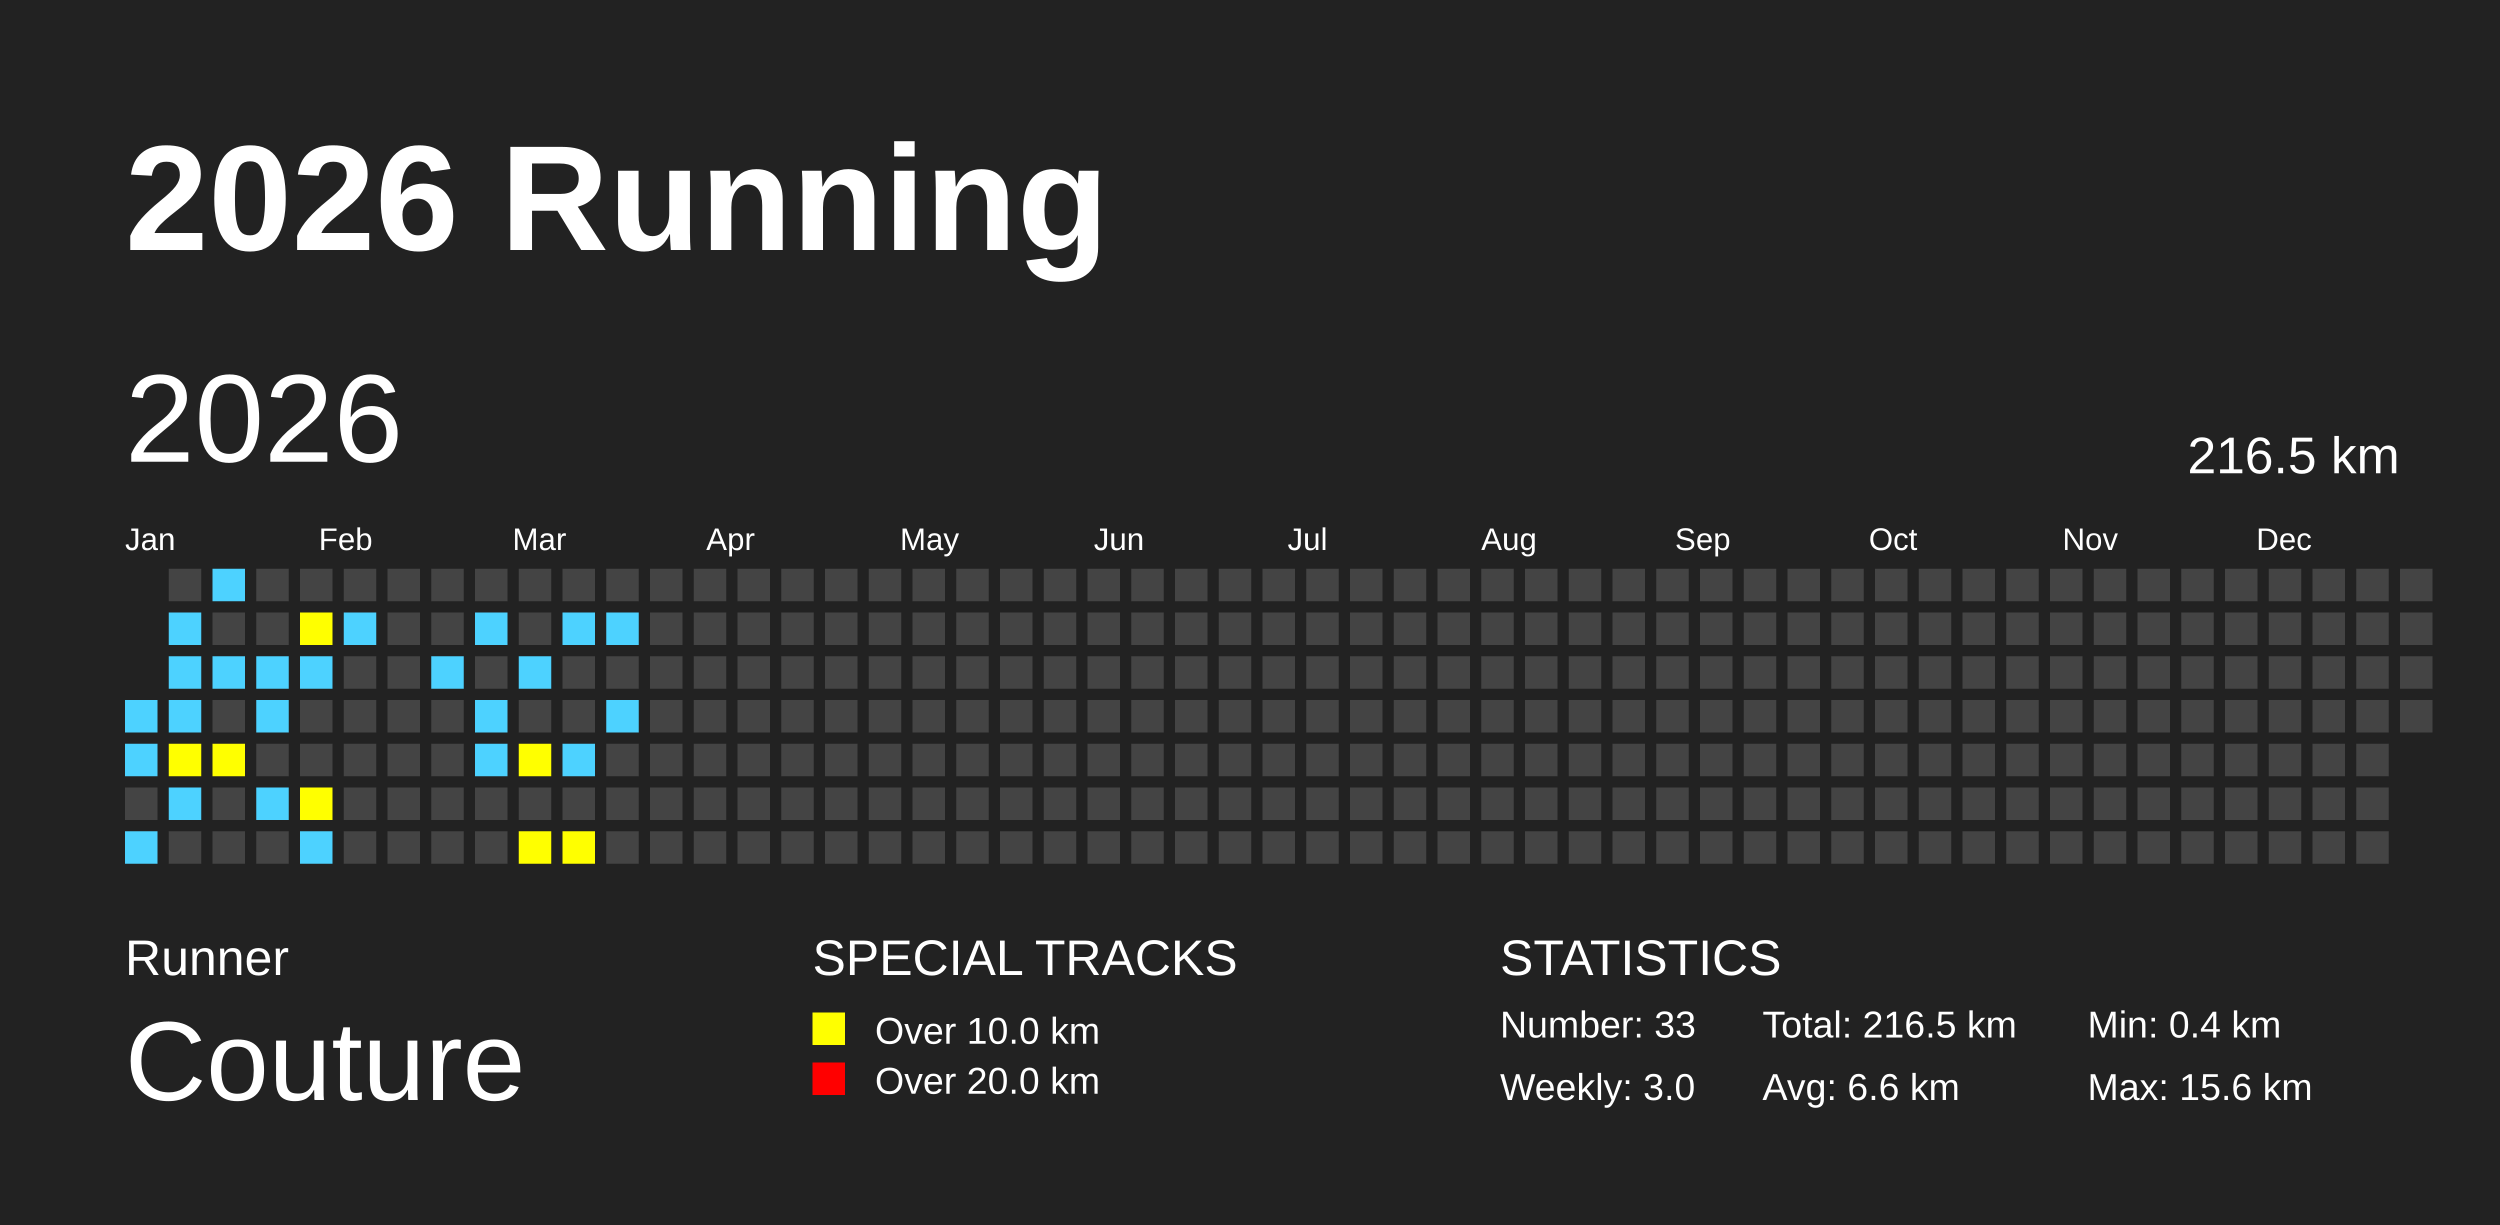
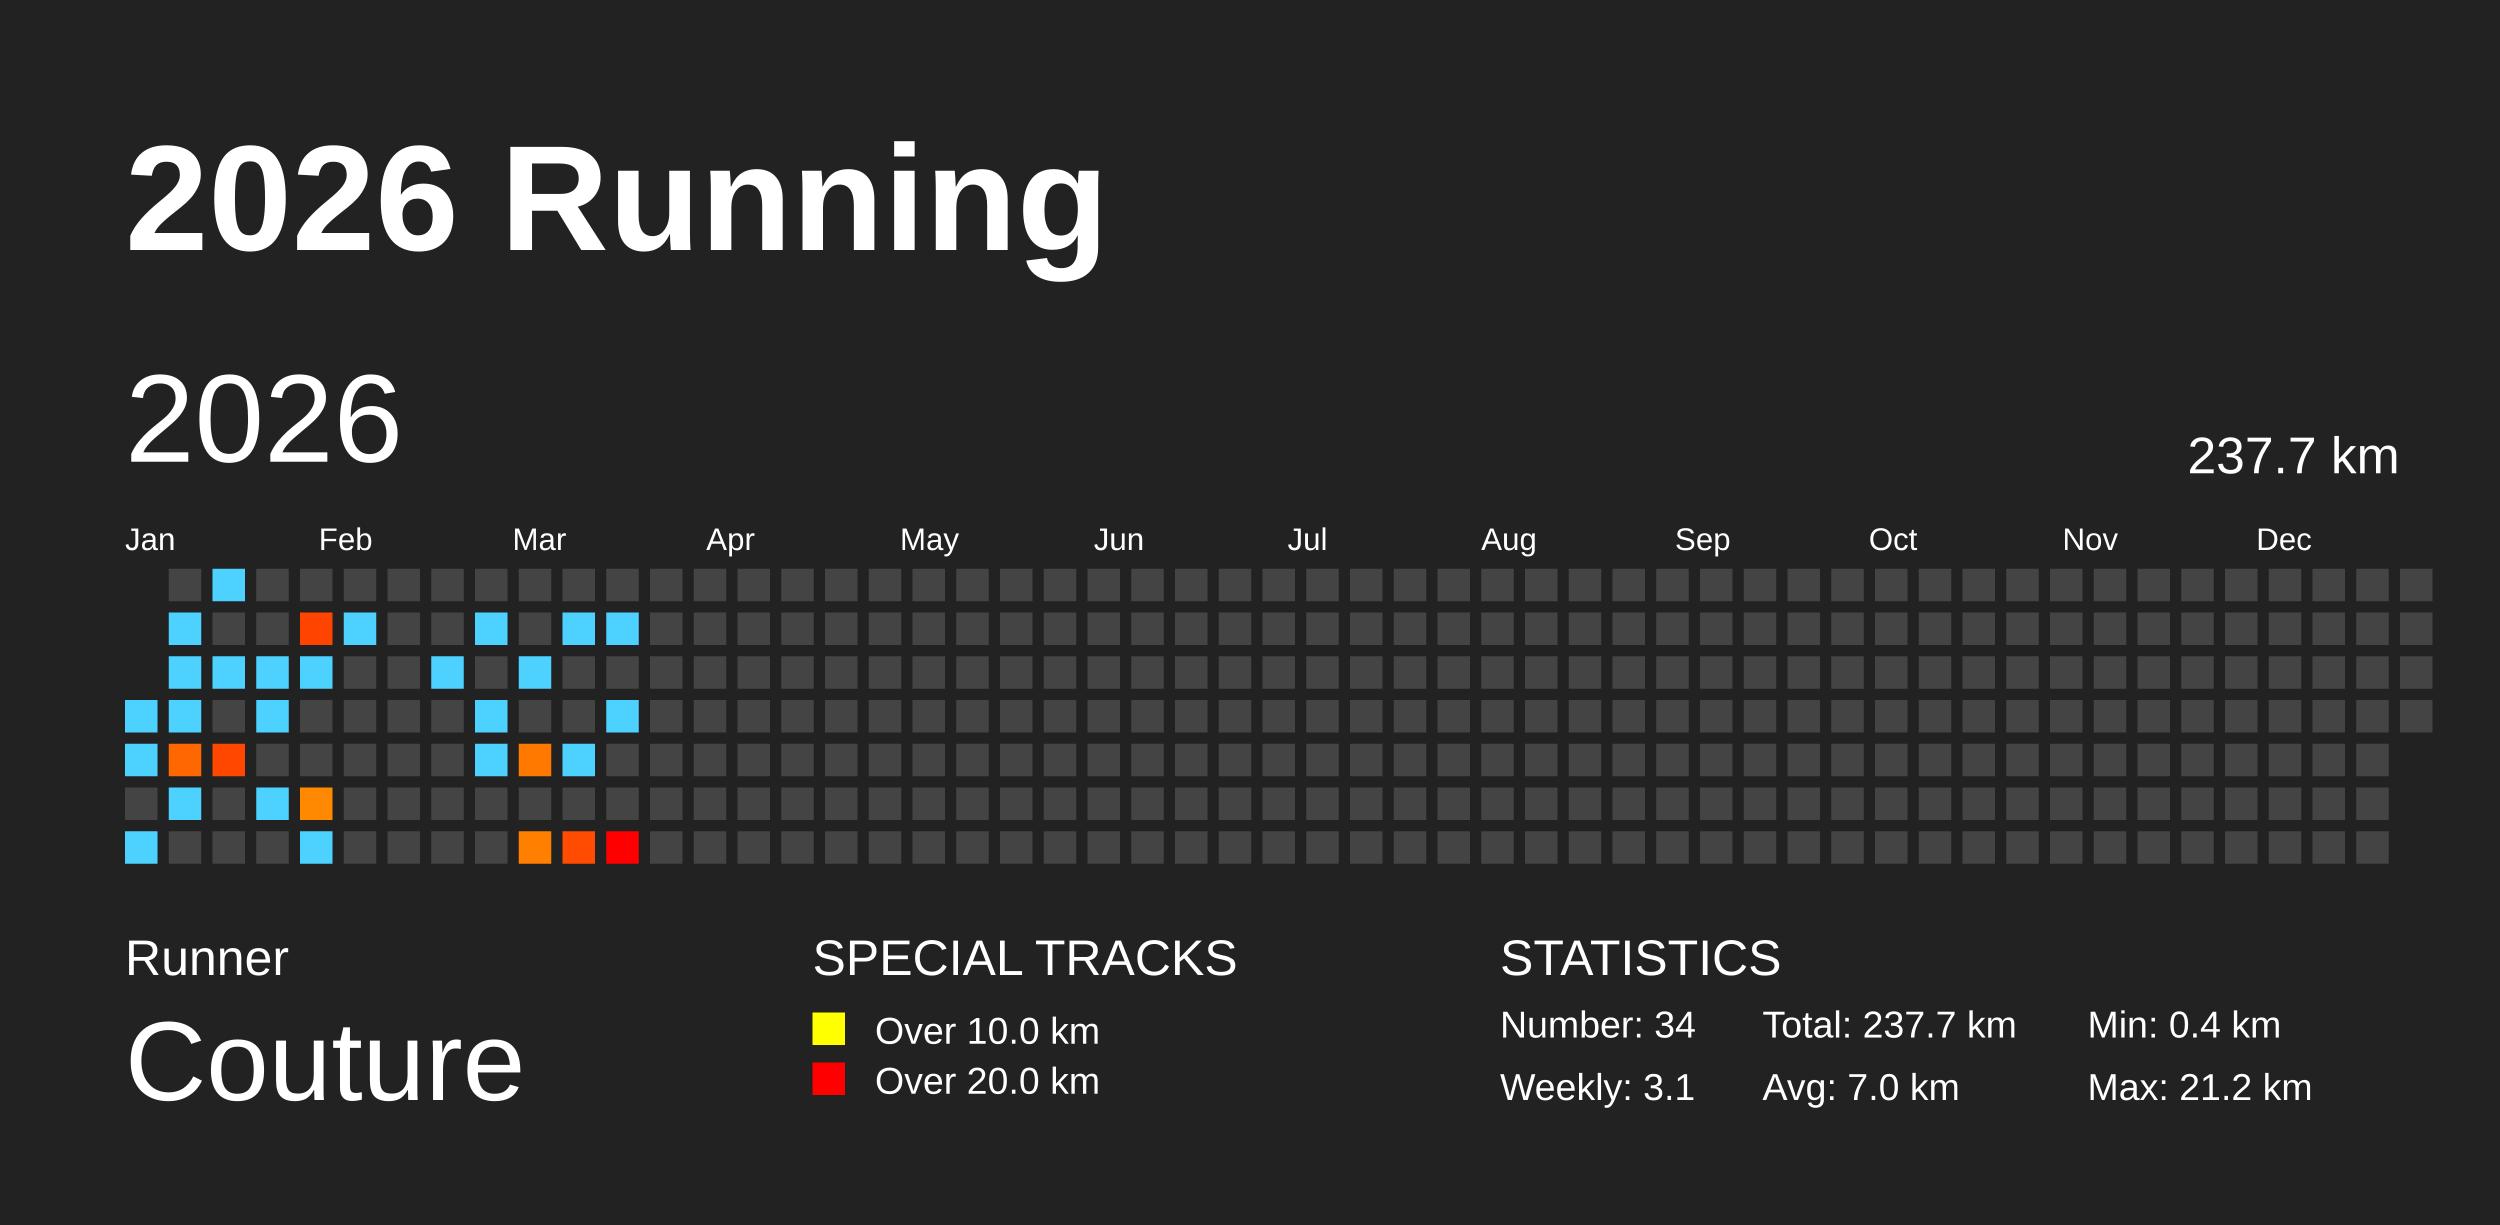
<svg xmlns="http://www.w3.org/2000/svg" baseProfile="full" height="98mm" version="1.1" viewBox="0,0,200,98" width="200mm">
  <defs />
  <rect fill="#222222" height="98" width="200" x="0" y="0" />
  <text fill="#FFFFFF" style="font-size:12px; font-family:Arial; font-weight:bold;" x="10" y="20">2026 Running</text>
  <text fill="#FFFFFF" style="font-size:4px; font-family:Arial" x="10" y="78">Runner</text>
  <text fill="#FFFFFF" style="font-size:9px; font-family:Arial" x="10" y="88">Couture</text>
  <text fill="#FFFFFF" style="font-size:4px; font-family:Arial" x="65" y="78">SPECIAL TRACKS</text>
  <rect fill="yellow" height="2.6" width="2.6" x="65" y="81" />
  <text fill="#FFFFFF" style="font-size:3px; font-family:Arial" x="70" y="83.5">Over 10.0 km</text>
  <rect fill="red" height="2.6" width="2.6" x="65" y="85" />
  <text fill="#FFFFFF" style="font-size:3px; font-family:Arial" x="70" y="87.5">Over 20.0 km</text>
  <text fill="#FFFFFF" style="font-size:4px; font-family:Arial" x="120" y="78">STATISTICS</text>
-   <text fill="#FFFFFF" style="font-size:3px; font-family:Arial" x="120" y="83">Number: 33</text>
-   <text fill="#FFFFFF" style="font-size:3px; font-family:Arial" x="120" y="88">Weekly: 3.0</text>
-   <text fill="#FFFFFF" style="font-size:3px; font-family:Arial" x="141" y="83">Total: 216.5 km</text>
-   <text fill="#FFFFFF" style="font-size:3px; font-family:Arial" x="141" y="88">Avg: 6.6 km</text>
+   <text fill="#FFFFFF" style="font-size:3px; font-family:Arial" x="120" y="83">Number: 34</text>
+   <text fill="#FFFFFF" style="font-size:3px; font-family:Arial" x="120" y="88">Weekly: 3.1</text>
+   <text fill="#FFFFFF" style="font-size:3px; font-family:Arial" x="141" y="83">Total: 237.7 km</text>
+   <text fill="#FFFFFF" style="font-size:3px; font-family:Arial" x="141" y="88">Avg: 7.0 km</text>
  <text fill="#FFFFFF" style="font-size:3px; font-family:Arial" x="167" y="83">Min: 0.4 km</text>
-   <text fill="#FFFFFF" style="font-size:3px; font-family:Arial" x="167" y="88">Max: 15.6 km</text>
+   <text fill="#FFFFFF" style="font-size:3px; font-family:Arial" x="167" y="88">Max: 21.2 km</text>
  <text dominant-baseline="hanging" fill="#FFFFFF" style="font-size:10.0px; font-family:Arial;" x="10" y="30">2026</text>
-   <text dominant-baseline="hanging" fill="#FFFFFF" style="font-size:4.125px; font-family:Arial;" x="175" y="35">216.5 km</text>
+   <text dominant-baseline="hanging" fill="#FFFFFF" style="font-size:4.125px; font-family:Arial;" x="175" y="35">237.7 km</text>
  <text fill="#FFFFFF" style="font-size:2.5px; font-family:Arial" x="10.0" y="44">Jan</text>
  <text fill="#FFFFFF" style="font-size:2.5px; font-family:Arial" x="25.5" y="44">Feb</text>
  <text fill="#FFFFFF" style="font-size:2.5px; font-family:Arial" x="41.0" y="44">Mar</text>
  <text fill="#FFFFFF" style="font-size:2.5px; font-family:Arial" x="56.5" y="44">Apr</text>
  <text fill="#FFFFFF" style="font-size:2.5px; font-family:Arial" x="72.0" y="44">May</text>
  <text fill="#FFFFFF" style="font-size:2.5px; font-family:Arial" x="87.5" y="44">Jun</text>
  <text fill="#FFFFFF" style="font-size:2.5px; font-family:Arial" x="103.0" y="44">Jul</text>
  <text fill="#FFFFFF" style="font-size:2.5px; font-family:Arial" x="118.5" y="44">Aug</text>
  <text fill="#FFFFFF" style="font-size:2.5px; font-family:Arial" x="134.0" y="44">Sep</text>
  <text fill="#FFFFFF" style="font-size:2.5px; font-family:Arial" x="149.5" y="44">Oct</text>
  <text fill="#FFFFFF" style="font-size:2.5px; font-family:Arial" x="165.0" y="44">Nov</text>
  <text fill="#FFFFFF" style="font-size:2.5px; font-family:Arial" x="180.5" y="44">Dec</text>
-   <rect fill="#4DD2FF" height="2.6" width="2.6" x="10.0" y="56.0" />
-   <rect fill="#4DD2FF" height="2.6" width="2.6" x="10.0" y="59.5" />
+   <rect fill="#4dd2ff" height="2.6" width="2.6" x="10.0" y="56.0" />
+   <rect fill="#4dd2ff" height="2.6" width="2.6" x="10.0" y="59.5" />
  <rect fill="#444444" height="2.6" width="2.6" x="10.0" y="63.0" />
-   <rect fill="#4DD2FF" height="2.6" width="2.6" x="10.0" y="66.5" />
+   <rect fill="#4dd2ff" height="2.6" width="2.6" x="10.0" y="66.5" />
  <rect fill="#444444" height="2.6" width="2.6" x="13.5" y="45.5" />
-   <rect fill="#4DD2FF" height="2.6" width="2.6" x="13.5" y="49.0" />
-   <rect fill="#4DD2FF" height="2.6" width="2.6" x="13.5" y="52.5" />
-   <rect fill="#4DD2FF" height="2.6" width="2.6" x="13.5" y="56.0" />
-   <rect fill="yellow" height="2.6" width="2.6" x="13.5" y="59.5" />
-   <rect fill="#4DD2FF" height="2.6" width="2.6" x="13.5" y="63.0" />
+   <rect fill="#4dd2ff" height="2.6" width="2.6" x="13.5" y="49.0" />
+   <rect fill="#4dd2ff" height="2.6" width="2.6" x="13.5" y="52.5" />
+   <rect fill="#4dd2ff" height="2.6" width="2.6" x="13.5" y="56.0" />
+   <rect fill="#ff6700" height="2.6" width="2.6" x="13.5" y="59.5" />
+   <rect fill="#4dd2ff" height="2.6" width="2.6" x="13.5" y="63.0" />
  <rect fill="#444444" height="2.6" width="2.6" x="13.5" y="66.5" />
-   <rect fill="#4DD2FF" height="2.6" width="2.6" x="17.0" y="45.5" />
+   <rect fill="#4dd2ff" height="2.6" width="2.6" x="17.0" y="45.5" />
  <rect fill="#444444" height="2.6" width="2.6" x="17.0" y="49.0" />
-   <rect fill="#4DD2FF" height="2.6" width="2.6" x="17.0" y="52.5" />
+   <rect fill="#4dd2ff" height="2.6" width="2.6" x="17.0" y="52.5" />
  <rect fill="#444444" height="2.6" width="2.6" x="17.0" y="56.0" />
-   <rect fill="yellow" height="2.6" width="2.6" x="17.0" y="59.5" />
+   <rect fill="#ff4700" height="2.6" width="2.6" x="17.0" y="59.5" />
  <rect fill="#444444" height="2.6" width="2.6" x="17.0" y="63.0" />
  <rect fill="#444444" height="2.6" width="2.6" x="17.0" y="66.5" />
  <rect fill="#444444" height="2.6" width="2.6" x="20.5" y="45.5" />
  <rect fill="#444444" height="2.6" width="2.6" x="20.5" y="49.0" />
-   <rect fill="#4DD2FF" height="2.6" width="2.6" x="20.5" y="52.5" />
-   <rect fill="#4DD2FF" height="2.6" width="2.6" x="20.5" y="56.0" />
+   <rect fill="#4dd2ff" height="2.6" width="2.6" x="20.5" y="52.5" />
+   <rect fill="#4dd2ff" height="2.6" width="2.6" x="20.5" y="56.0" />
  <rect fill="#444444" height="2.6" width="2.6" x="20.5" y="59.5" />
-   <rect fill="#4DD2FF" height="2.6" width="2.6" x="20.5" y="63.0" />
+   <rect fill="#4dd2ff" height="2.6" width="2.6" x="20.5" y="63.0" />
  <rect fill="#444444" height="2.6" width="2.6" x="20.5" y="66.5" />
  <rect fill="#444444" height="2.6" width="2.6" x="24.0" y="45.5" />
-   <rect fill="yellow" height="2.6" width="2.6" x="24.0" y="49.0" />
-   <rect fill="#4DD2FF" height="2.6" width="2.6" x="24.0" y="52.5" />
+   <rect fill="#ff4400" height="2.6" width="2.6" x="24.0" y="49.0" />
+   <rect fill="#4dd2ff" height="2.6" width="2.6" x="24.0" y="52.5" />
  <rect fill="#444444" height="2.6" width="2.6" x="24.0" y="56.0" />
  <rect fill="#444444" height="2.6" width="2.6" x="24.0" y="59.5" />
-   <rect fill="yellow" height="2.6" width="2.6" x="24.0" y="63.0" />
-   <rect fill="#4DD2FF" height="2.6" width="2.6" x="24.0" y="66.5" />
+   <rect fill="#ff8900" height="2.6" width="2.6" x="24.0" y="63.0" />
+   <rect fill="#4dd2ff" height="2.6" width="2.6" x="24.0" y="66.5" />
  <rect fill="#444444" height="2.6" width="2.6" x="27.5" y="45.5" />
-   <rect fill="#4DD2FF" height="2.6" width="2.6" x="27.5" y="49.0" />
+   <rect fill="#4dd2ff" height="2.6" width="2.6" x="27.5" y="49.0" />
  <rect fill="#444444" height="2.6" width="2.6" x="27.5" y="52.5" />
  <rect fill="#444444" height="2.6" width="2.6" x="27.5" y="56.0" />
  <rect fill="#444444" height="2.6" width="2.6" x="27.5" y="59.5" />
  <rect fill="#444444" height="2.6" width="2.6" x="27.5" y="63.0" />
  <rect fill="#444444" height="2.6" width="2.6" x="27.5" y="66.5" />
  <rect fill="#444444" height="2.6" width="2.6" x="31.0" y="45.5" />
  <rect fill="#444444" height="2.6" width="2.6" x="31.0" y="49.0" />
  <rect fill="#444444" height="2.6" width="2.6" x="31.0" y="52.5" />
  <rect fill="#444444" height="2.6" width="2.6" x="31.0" y="56.0" />
  <rect fill="#444444" height="2.6" width="2.6" x="31.0" y="59.5" />
  <rect fill="#444444" height="2.6" width="2.6" x="31.0" y="63.0" />
  <rect fill="#444444" height="2.6" width="2.6" x="31.0" y="66.5" />
  <rect fill="#444444" height="2.6" width="2.6" x="34.5" y="45.5" />
  <rect fill="#444444" height="2.6" width="2.6" x="34.5" y="49.0" />
-   <rect fill="#4DD2FF" height="2.6" width="2.6" x="34.5" y="52.5" />
+   <rect fill="#4dd2ff" height="2.6" width="2.6" x="34.5" y="52.5" />
  <rect fill="#444444" height="2.6" width="2.6" x="34.5" y="56.0" />
  <rect fill="#444444" height="2.6" width="2.6" x="34.5" y="59.5" />
  <rect fill="#444444" height="2.6" width="2.6" x="34.5" y="63.0" />
  <rect fill="#444444" height="2.6" width="2.6" x="34.5" y="66.5" />
  <rect fill="#444444" height="2.6" width="2.6" x="38.0" y="45.5" />
-   <rect fill="#4DD2FF" height="2.6" width="2.6" x="38.0" y="49.0" />
+   <rect fill="#4dd2ff" height="2.6" width="2.6" x="38.0" y="49.0" />
  <rect fill="#444444" height="2.6" width="2.6" x="38.0" y="52.5" />
-   <rect fill="#4DD2FF" height="2.6" width="2.6" x="38.0" y="56.0" />
-   <rect fill="#4DD2FF" height="2.6" width="2.6" x="38.0" y="59.5" />
+   <rect fill="#4dd2ff" height="2.6" width="2.6" x="38.0" y="56.0" />
+   <rect fill="#4dd2ff" height="2.6" width="2.6" x="38.0" y="59.5" />
  <rect fill="#444444" height="2.6" width="2.6" x="38.0" y="63.0" />
  <rect fill="#444444" height="2.6" width="2.6" x="38.0" y="66.5" />
  <rect fill="#444444" height="2.6" width="2.6" x="41.5" y="45.5" />
  <rect fill="#444444" height="2.6" width="2.6" x="41.5" y="49.0" />
-   <rect fill="#4DD2FF" height="2.6" width="2.6" x="41.5" y="52.5" />
+   <rect fill="#4dd2ff" height="2.6" width="2.6" x="41.5" y="52.5" />
  <rect fill="#444444" height="2.6" width="2.6" x="41.5" y="56.0" />
-   <rect fill="yellow" height="2.6" width="2.6" x="41.5" y="59.5" />
+   <rect fill="#ff7800" height="2.6" width="2.6" x="41.5" y="59.5" />
  <rect fill="#444444" height="2.6" width="2.6" x="41.5" y="63.0" />
-   <rect fill="yellow" height="2.6" width="2.6" x="41.5" y="66.5" />
+   <rect fill="#ff8000" height="2.6" width="2.6" x="41.5" y="66.5" />
  <rect fill="#444444" height="2.6" width="2.6" x="45.0" y="45.5" />
-   <rect fill="#4DD2FF" height="2.6" width="2.6" x="45.0" y="49.0" />
+   <rect fill="#4dd2ff" height="2.6" width="2.6" x="45.0" y="49.0" />
  <rect fill="#444444" height="2.6" width="2.6" x="45.0" y="52.5" />
  <rect fill="#444444" height="2.6" width="2.6" x="45.0" y="56.0" />
-   <rect fill="#4DD2FF" height="2.6" width="2.6" x="45.0" y="59.5" />
+   <rect fill="#4dd2ff" height="2.6" width="2.6" x="45.0" y="59.5" />
  <rect fill="#444444" height="2.6" width="2.6" x="45.0" y="63.0" />
-   <rect fill="yellow" height="2.6" width="2.6" x="45.0" y="66.5" />
+   <rect fill="#ff4c00" height="2.6" width="2.6" x="45.0" y="66.5" />
  <rect fill="#444444" height="2.6" width="2.6" x="48.5" y="45.5" />
-   <rect fill="#4DD2FF" height="2.6" width="2.6" x="48.5" y="49.0" />
+   <rect fill="#4dd2ff" height="2.6" width="2.6" x="48.5" y="49.0" />
  <rect fill="#444444" height="2.6" width="2.6" x="48.5" y="52.5" />
-   <rect fill="#4DD2FF" height="2.6" width="2.6" x="48.5" y="56.0" />
+   <rect fill="#4dd2ff" height="2.6" width="2.6" x="48.5" y="56.0" />
  <rect fill="#444444" height="2.6" width="2.6" x="48.5" y="59.5" />
  <rect fill="#444444" height="2.6" width="2.6" x="48.5" y="63.0" />
-   <rect fill="#444444" height="2.6" width="2.6" x="48.5" y="66.5" />
+   <rect fill="red" height="2.6" width="2.6" x="48.5" y="66.5" />
  <rect fill="#444444" height="2.6" width="2.6" x="52.0" y="45.5" />
  <rect fill="#444444" height="2.6" width="2.6" x="52.0" y="49.0" />
  <rect fill="#444444" height="2.6" width="2.6" x="52.0" y="52.5" />
  <rect fill="#444444" height="2.6" width="2.6" x="52.0" y="56.0" />
  <rect fill="#444444" height="2.6" width="2.6" x="52.0" y="59.5" />
  <rect fill="#444444" height="2.6" width="2.6" x="52.0" y="63.0" />
  <rect fill="#444444" height="2.6" width="2.6" x="52.0" y="66.5" />
  <rect fill="#444444" height="2.6" width="2.6" x="55.5" y="45.5" />
  <rect fill="#444444" height="2.6" width="2.6" x="55.5" y="49.0" />
  <rect fill="#444444" height="2.6" width="2.6" x="55.5" y="52.5" />
  <rect fill="#444444" height="2.6" width="2.6" x="55.5" y="56.0" />
  <rect fill="#444444" height="2.6" width="2.6" x="55.5" y="59.5" />
  <rect fill="#444444" height="2.6" width="2.6" x="55.5" y="63.0" />
  <rect fill="#444444" height="2.6" width="2.6" x="55.5" y="66.5" />
  <rect fill="#444444" height="2.6" width="2.6" x="59.0" y="45.5" />
  <rect fill="#444444" height="2.6" width="2.6" x="59.0" y="49.0" />
  <rect fill="#444444" height="2.6" width="2.6" x="59.0" y="52.5" />
  <rect fill="#444444" height="2.6" width="2.6" x="59.0" y="56.0" />
  <rect fill="#444444" height="2.6" width="2.6" x="59.0" y="59.5" />
  <rect fill="#444444" height="2.6" width="2.6" x="59.0" y="63.0" />
  <rect fill="#444444" height="2.6" width="2.6" x="59.0" y="66.5" />
  <rect fill="#444444" height="2.6" width="2.6" x="62.5" y="45.5" />
  <rect fill="#444444" height="2.6" width="2.6" x="62.5" y="49.0" />
  <rect fill="#444444" height="2.6" width="2.6" x="62.5" y="52.5" />
  <rect fill="#444444" height="2.6" width="2.6" x="62.5" y="56.0" />
  <rect fill="#444444" height="2.6" width="2.6" x="62.5" y="59.5" />
  <rect fill="#444444" height="2.6" width="2.6" x="62.5" y="63.0" />
  <rect fill="#444444" height="2.6" width="2.6" x="62.5" y="66.5" />
  <rect fill="#444444" height="2.6" width="2.6" x="66.0" y="45.5" />
  <rect fill="#444444" height="2.6" width="2.6" x="66.0" y="49.0" />
  <rect fill="#444444" height="2.6" width="2.6" x="66.0" y="52.5" />
  <rect fill="#444444" height="2.6" width="2.6" x="66.0" y="56.0" />
  <rect fill="#444444" height="2.6" width="2.6" x="66.0" y="59.5" />
  <rect fill="#444444" height="2.6" width="2.6" x="66.0" y="63.0" />
  <rect fill="#444444" height="2.6" width="2.6" x="66.0" y="66.5" />
  <rect fill="#444444" height="2.6" width="2.6" x="69.5" y="45.5" />
  <rect fill="#444444" height="2.6" width="2.6" x="69.5" y="49.0" />
  <rect fill="#444444" height="2.6" width="2.6" x="69.5" y="52.5" />
  <rect fill="#444444" height="2.6" width="2.6" x="69.5" y="56.0" />
  <rect fill="#444444" height="2.6" width="2.6" x="69.5" y="59.5" />
  <rect fill="#444444" height="2.6" width="2.6" x="69.5" y="63.0" />
  <rect fill="#444444" height="2.6" width="2.6" x="69.5" y="66.5" />
  <rect fill="#444444" height="2.6" width="2.6" x="73.0" y="45.5" />
  <rect fill="#444444" height="2.6" width="2.6" x="73.0" y="49.0" />
  <rect fill="#444444" height="2.6" width="2.6" x="73.0" y="52.5" />
  <rect fill="#444444" height="2.6" width="2.6" x="73.0" y="56.0" />
  <rect fill="#444444" height="2.6" width="2.6" x="73.0" y="59.5" />
  <rect fill="#444444" height="2.6" width="2.6" x="73.0" y="63.0" />
  <rect fill="#444444" height="2.6" width="2.6" x="73.0" y="66.5" />
  <rect fill="#444444" height="2.6" width="2.6" x="76.5" y="45.5" />
  <rect fill="#444444" height="2.6" width="2.6" x="76.5" y="49.0" />
  <rect fill="#444444" height="2.6" width="2.6" x="76.5" y="52.5" />
  <rect fill="#444444" height="2.6" width="2.6" x="76.5" y="56.0" />
  <rect fill="#444444" height="2.6" width="2.6" x="76.5" y="59.5" />
  <rect fill="#444444" height="2.6" width="2.6" x="76.5" y="63.0" />
  <rect fill="#444444" height="2.6" width="2.6" x="76.5" y="66.5" />
  <rect fill="#444444" height="2.6" width="2.6" x="80.0" y="45.5" />
  <rect fill="#444444" height="2.6" width="2.6" x="80.0" y="49.0" />
  <rect fill="#444444" height="2.6" width="2.6" x="80.0" y="52.5" />
  <rect fill="#444444" height="2.6" width="2.6" x="80.0" y="56.0" />
  <rect fill="#444444" height="2.6" width="2.6" x="80.0" y="59.5" />
  <rect fill="#444444" height="2.6" width="2.6" x="80.0" y="63.0" />
  <rect fill="#444444" height="2.6" width="2.6" x="80.0" y="66.5" />
  <rect fill="#444444" height="2.6" width="2.6" x="83.5" y="45.5" />
  <rect fill="#444444" height="2.6" width="2.6" x="83.5" y="49.0" />
  <rect fill="#444444" height="2.6" width="2.6" x="83.5" y="52.5" />
  <rect fill="#444444" height="2.6" width="2.6" x="83.5" y="56.0" />
  <rect fill="#444444" height="2.6" width="2.6" x="83.5" y="59.5" />
  <rect fill="#444444" height="2.6" width="2.6" x="83.5" y="63.0" />
  <rect fill="#444444" height="2.6" width="2.6" x="83.5" y="66.5" />
  <rect fill="#444444" height="2.6" width="2.6" x="87.0" y="45.5" />
  <rect fill="#444444" height="2.6" width="2.6" x="87.0" y="49.0" />
  <rect fill="#444444" height="2.6" width="2.6" x="87.0" y="52.5" />
  <rect fill="#444444" height="2.6" width="2.6" x="87.0" y="56.0" />
  <rect fill="#444444" height="2.6" width="2.6" x="87.0" y="59.5" />
  <rect fill="#444444" height="2.6" width="2.6" x="87.0" y="63.0" />
  <rect fill="#444444" height="2.6" width="2.6" x="87.0" y="66.5" />
  <rect fill="#444444" height="2.6" width="2.6" x="90.5" y="45.5" />
  <rect fill="#444444" height="2.6" width="2.6" x="90.5" y="49.0" />
  <rect fill="#444444" height="2.6" width="2.6" x="90.5" y="52.5" />
  <rect fill="#444444" height="2.6" width="2.6" x="90.5" y="56.0" />
  <rect fill="#444444" height="2.6" width="2.6" x="90.5" y="59.5" />
  <rect fill="#444444" height="2.6" width="2.6" x="90.5" y="63.0" />
  <rect fill="#444444" height="2.6" width="2.6" x="90.5" y="66.5" />
  <rect fill="#444444" height="2.6" width="2.6" x="94.0" y="45.5" />
  <rect fill="#444444" height="2.6" width="2.6" x="94.0" y="49.0" />
  <rect fill="#444444" height="2.6" width="2.6" x="94.0" y="52.5" />
  <rect fill="#444444" height="2.6" width="2.6" x="94.0" y="56.0" />
  <rect fill="#444444" height="2.6" width="2.6" x="94.0" y="59.5" />
  <rect fill="#444444" height="2.6" width="2.6" x="94.0" y="63.0" />
  <rect fill="#444444" height="2.6" width="2.6" x="94.0" y="66.5" />
  <rect fill="#444444" height="2.6" width="2.6" x="97.5" y="45.5" />
  <rect fill="#444444" height="2.6" width="2.6" x="97.5" y="49.0" />
  <rect fill="#444444" height="2.6" width="2.6" x="97.5" y="52.5" />
  <rect fill="#444444" height="2.6" width="2.6" x="97.5" y="56.0" />
  <rect fill="#444444" height="2.6" width="2.6" x="97.5" y="59.5" />
  <rect fill="#444444" height="2.6" width="2.6" x="97.5" y="63.0" />
  <rect fill="#444444" height="2.6" width="2.6" x="97.5" y="66.5" />
  <rect fill="#444444" height="2.6" width="2.6" x="101.0" y="45.5" />
  <rect fill="#444444" height="2.6" width="2.6" x="101.0" y="49.0" />
  <rect fill="#444444" height="2.6" width="2.6" x="101.0" y="52.5" />
  <rect fill="#444444" height="2.6" width="2.6" x="101.0" y="56.0" />
  <rect fill="#444444" height="2.6" width="2.6" x="101.0" y="59.5" />
  <rect fill="#444444" height="2.6" width="2.6" x="101.0" y="63.0" />
  <rect fill="#444444" height="2.6" width="2.6" x="101.0" y="66.5" />
  <rect fill="#444444" height="2.6" width="2.6" x="104.5" y="45.5" />
  <rect fill="#444444" height="2.6" width="2.6" x="104.5" y="49.0" />
  <rect fill="#444444" height="2.6" width="2.6" x="104.5" y="52.5" />
  <rect fill="#444444" height="2.6" width="2.6" x="104.5" y="56.0" />
  <rect fill="#444444" height="2.6" width="2.6" x="104.5" y="59.5" />
  <rect fill="#444444" height="2.6" width="2.6" x="104.5" y="63.0" />
  <rect fill="#444444" height="2.6" width="2.6" x="104.5" y="66.5" />
  <rect fill="#444444" height="2.6" width="2.6" x="108.0" y="45.5" />
  <rect fill="#444444" height="2.6" width="2.6" x="108.0" y="49.0" />
  <rect fill="#444444" height="2.6" width="2.6" x="108.0" y="52.5" />
  <rect fill="#444444" height="2.6" width="2.6" x="108.0" y="56.0" />
  <rect fill="#444444" height="2.6" width="2.6" x="108.0" y="59.5" />
  <rect fill="#444444" height="2.6" width="2.6" x="108.0" y="63.0" />
  <rect fill="#444444" height="2.6" width="2.6" x="108.0" y="66.5" />
  <rect fill="#444444" height="2.6" width="2.6" x="111.5" y="45.5" />
  <rect fill="#444444" height="2.6" width="2.6" x="111.5" y="49.0" />
  <rect fill="#444444" height="2.6" width="2.6" x="111.5" y="52.5" />
  <rect fill="#444444" height="2.6" width="2.6" x="111.5" y="56.0" />
  <rect fill="#444444" height="2.6" width="2.6" x="111.5" y="59.5" />
  <rect fill="#444444" height="2.6" width="2.6" x="111.5" y="63.0" />
  <rect fill="#444444" height="2.6" width="2.6" x="111.5" y="66.5" />
  <rect fill="#444444" height="2.6" width="2.6" x="115.0" y="45.5" />
  <rect fill="#444444" height="2.6" width="2.6" x="115.0" y="49.0" />
  <rect fill="#444444" height="2.6" width="2.6" x="115.0" y="52.5" />
  <rect fill="#444444" height="2.6" width="2.6" x="115.0" y="56.0" />
  <rect fill="#444444" height="2.6" width="2.6" x="115.0" y="59.5" />
  <rect fill="#444444" height="2.6" width="2.6" x="115.0" y="63.0" />
  <rect fill="#444444" height="2.6" width="2.6" x="115.0" y="66.5" />
  <rect fill="#444444" height="2.6" width="2.6" x="118.5" y="45.5" />
  <rect fill="#444444" height="2.6" width="2.6" x="118.5" y="49.0" />
  <rect fill="#444444" height="2.6" width="2.6" x="118.5" y="52.5" />
  <rect fill="#444444" height="2.6" width="2.6" x="118.5" y="56.0" />
  <rect fill="#444444" height="2.6" width="2.6" x="118.5" y="59.5" />
  <rect fill="#444444" height="2.6" width="2.6" x="118.5" y="63.0" />
  <rect fill="#444444" height="2.6" width="2.6" x="118.5" y="66.5" />
  <rect fill="#444444" height="2.6" width="2.6" x="122.0" y="45.5" />
  <rect fill="#444444" height="2.6" width="2.6" x="122.0" y="49.0" />
  <rect fill="#444444" height="2.6" width="2.6" x="122.0" y="52.5" />
  <rect fill="#444444" height="2.6" width="2.6" x="122.0" y="56.0" />
  <rect fill="#444444" height="2.6" width="2.6" x="122.0" y="59.5" />
  <rect fill="#444444" height="2.6" width="2.6" x="122.0" y="63.0" />
  <rect fill="#444444" height="2.6" width="2.6" x="122.0" y="66.5" />
  <rect fill="#444444" height="2.6" width="2.6" x="125.5" y="45.5" />
  <rect fill="#444444" height="2.6" width="2.6" x="125.5" y="49.0" />
  <rect fill="#444444" height="2.6" width="2.6" x="125.5" y="52.5" />
  <rect fill="#444444" height="2.6" width="2.6" x="125.5" y="56.0" />
  <rect fill="#444444" height="2.6" width="2.6" x="125.5" y="59.5" />
  <rect fill="#444444" height="2.6" width="2.6" x="125.5" y="63.0" />
  <rect fill="#444444" height="2.6" width="2.6" x="125.5" y="66.5" />
  <rect fill="#444444" height="2.6" width="2.6" x="129.0" y="45.5" />
  <rect fill="#444444" height="2.6" width="2.6" x="129.0" y="49.0" />
  <rect fill="#444444" height="2.6" width="2.6" x="129.0" y="52.5" />
  <rect fill="#444444" height="2.6" width="2.6" x="129.0" y="56.0" />
  <rect fill="#444444" height="2.6" width="2.6" x="129.0" y="59.5" />
  <rect fill="#444444" height="2.6" width="2.6" x="129.0" y="63.0" />
  <rect fill="#444444" height="2.6" width="2.6" x="129.0" y="66.5" />
  <rect fill="#444444" height="2.6" width="2.6" x="132.5" y="45.5" />
  <rect fill="#444444" height="2.6" width="2.6" x="132.5" y="49.0" />
  <rect fill="#444444" height="2.6" width="2.6" x="132.5" y="52.5" />
  <rect fill="#444444" height="2.6" width="2.6" x="132.5" y="56.0" />
  <rect fill="#444444" height="2.6" width="2.6" x="132.5" y="59.5" />
  <rect fill="#444444" height="2.6" width="2.6" x="132.5" y="63.0" />
  <rect fill="#444444" height="2.6" width="2.6" x="132.5" y="66.5" />
  <rect fill="#444444" height="2.6" width="2.6" x="136.0" y="45.5" />
  <rect fill="#444444" height="2.6" width="2.6" x="136.0" y="49.0" />
  <rect fill="#444444" height="2.6" width="2.6" x="136.0" y="52.5" />
  <rect fill="#444444" height="2.6" width="2.6" x="136.0" y="56.0" />
  <rect fill="#444444" height="2.6" width="2.6" x="136.0" y="59.5" />
  <rect fill="#444444" height="2.6" width="2.6" x="136.0" y="63.0" />
  <rect fill="#444444" height="2.6" width="2.6" x="136.0" y="66.5" />
  <rect fill="#444444" height="2.6" width="2.6" x="139.5" y="45.5" />
  <rect fill="#444444" height="2.6" width="2.6" x="139.5" y="49.0" />
  <rect fill="#444444" height="2.6" width="2.6" x="139.5" y="52.5" />
  <rect fill="#444444" height="2.6" width="2.6" x="139.5" y="56.0" />
  <rect fill="#444444" height="2.6" width="2.6" x="139.5" y="59.5" />
  <rect fill="#444444" height="2.6" width="2.6" x="139.5" y="63.0" />
  <rect fill="#444444" height="2.6" width="2.6" x="139.5" y="66.5" />
  <rect fill="#444444" height="2.6" width="2.6" x="143.0" y="45.5" />
  <rect fill="#444444" height="2.6" width="2.6" x="143.0" y="49.0" />
  <rect fill="#444444" height="2.6" width="2.6" x="143.0" y="52.5" />
  <rect fill="#444444" height="2.6" width="2.6" x="143.0" y="56.0" />
  <rect fill="#444444" height="2.6" width="2.6" x="143.0" y="59.5" />
  <rect fill="#444444" height="2.6" width="2.6" x="143.0" y="63.0" />
  <rect fill="#444444" height="2.6" width="2.6" x="143.0" y="66.5" />
  <rect fill="#444444" height="2.6" width="2.6" x="146.5" y="45.5" />
  <rect fill="#444444" height="2.6" width="2.6" x="146.5" y="49.0" />
  <rect fill="#444444" height="2.6" width="2.6" x="146.5" y="52.5" />
  <rect fill="#444444" height="2.6" width="2.6" x="146.5" y="56.0" />
  <rect fill="#444444" height="2.6" width="2.6" x="146.5" y="59.5" />
  <rect fill="#444444" height="2.6" width="2.6" x="146.5" y="63.0" />
  <rect fill="#444444" height="2.6" width="2.6" x="146.5" y="66.5" />
  <rect fill="#444444" height="2.6" width="2.6" x="150.0" y="45.5" />
  <rect fill="#444444" height="2.6" width="2.6" x="150.0" y="49.0" />
  <rect fill="#444444" height="2.6" width="2.6" x="150.0" y="52.5" />
  <rect fill="#444444" height="2.6" width="2.6" x="150.0" y="56.0" />
  <rect fill="#444444" height="2.6" width="2.6" x="150.0" y="59.5" />
  <rect fill="#444444" height="2.6" width="2.6" x="150.0" y="63.0" />
  <rect fill="#444444" height="2.6" width="2.6" x="150.0" y="66.5" />
  <rect fill="#444444" height="2.6" width="2.6" x="153.5" y="45.5" />
  <rect fill="#444444" height="2.6" width="2.6" x="153.5" y="49.0" />
  <rect fill="#444444" height="2.6" width="2.6" x="153.5" y="52.5" />
  <rect fill="#444444" height="2.6" width="2.6" x="153.5" y="56.0" />
  <rect fill="#444444" height="2.6" width="2.6" x="153.5" y="59.5" />
  <rect fill="#444444" height="2.6" width="2.6" x="153.5" y="63.0" />
  <rect fill="#444444" height="2.6" width="2.6" x="153.5" y="66.5" />
  <rect fill="#444444" height="2.6" width="2.6" x="157.0" y="45.5" />
  <rect fill="#444444" height="2.6" width="2.6" x="157.0" y="49.0" />
  <rect fill="#444444" height="2.6" width="2.6" x="157.0" y="52.5" />
  <rect fill="#444444" height="2.6" width="2.6" x="157.0" y="56.0" />
  <rect fill="#444444" height="2.6" width="2.6" x="157.0" y="59.5" />
  <rect fill="#444444" height="2.6" width="2.6" x="157.0" y="63.0" />
  <rect fill="#444444" height="2.6" width="2.6" x="157.0" y="66.5" />
  <rect fill="#444444" height="2.6" width="2.6" x="160.5" y="45.5" />
  <rect fill="#444444" height="2.6" width="2.6" x="160.5" y="49.0" />
  <rect fill="#444444" height="2.6" width="2.6" x="160.5" y="52.5" />
  <rect fill="#444444" height="2.6" width="2.6" x="160.5" y="56.0" />
  <rect fill="#444444" height="2.6" width="2.6" x="160.5" y="59.5" />
  <rect fill="#444444" height="2.6" width="2.6" x="160.5" y="63.0" />
  <rect fill="#444444" height="2.6" width="2.6" x="160.5" y="66.5" />
  <rect fill="#444444" height="2.6" width="2.6" x="164.0" y="45.5" />
  <rect fill="#444444" height="2.6" width="2.6" x="164.0" y="49.0" />
  <rect fill="#444444" height="2.6" width="2.6" x="164.0" y="52.5" />
  <rect fill="#444444" height="2.6" width="2.6" x="164.0" y="56.0" />
  <rect fill="#444444" height="2.6" width="2.6" x="164.0" y="59.5" />
  <rect fill="#444444" height="2.6" width="2.6" x="164.0" y="63.0" />
  <rect fill="#444444" height="2.6" width="2.6" x="164.0" y="66.5" />
  <rect fill="#444444" height="2.6" width="2.6" x="167.5" y="45.5" />
  <rect fill="#444444" height="2.6" width="2.6" x="167.5" y="49.0" />
  <rect fill="#444444" height="2.6" width="2.6" x="167.5" y="52.5" />
  <rect fill="#444444" height="2.6" width="2.6" x="167.5" y="56.0" />
  <rect fill="#444444" height="2.6" width="2.6" x="167.5" y="59.5" />
  <rect fill="#444444" height="2.6" width="2.6" x="167.5" y="63.0" />
  <rect fill="#444444" height="2.6" width="2.6" x="167.5" y="66.5" />
  <rect fill="#444444" height="2.6" width="2.6" x="171.0" y="45.5" />
  <rect fill="#444444" height="2.6" width="2.6" x="171.0" y="49.0" />
  <rect fill="#444444" height="2.6" width="2.6" x="171.0" y="52.5" />
  <rect fill="#444444" height="2.6" width="2.6" x="171.0" y="56.0" />
  <rect fill="#444444" height="2.6" width="2.6" x="171.0" y="59.5" />
  <rect fill="#444444" height="2.6" width="2.6" x="171.0" y="63.0" />
  <rect fill="#444444" height="2.6" width="2.6" x="171.0" y="66.5" />
  <rect fill="#444444" height="2.6" width="2.6" x="174.5" y="45.5" />
  <rect fill="#444444" height="2.6" width="2.6" x="174.5" y="49.0" />
  <rect fill="#444444" height="2.6" width="2.6" x="174.5" y="52.5" />
  <rect fill="#444444" height="2.6" width="2.6" x="174.5" y="56.0" />
  <rect fill="#444444" height="2.6" width="2.6" x="174.5" y="59.5" />
  <rect fill="#444444" height="2.6" width="2.6" x="174.5" y="63.0" />
  <rect fill="#444444" height="2.6" width="2.6" x="174.5" y="66.5" />
  <rect fill="#444444" height="2.6" width="2.6" x="178.0" y="45.5" />
  <rect fill="#444444" height="2.6" width="2.6" x="178.0" y="49.0" />
  <rect fill="#444444" height="2.6" width="2.6" x="178.0" y="52.5" />
  <rect fill="#444444" height="2.6" width="2.6" x="178.0" y="56.0" />
  <rect fill="#444444" height="2.6" width="2.6" x="178.0" y="59.5" />
  <rect fill="#444444" height="2.6" width="2.6" x="178.0" y="63.0" />
  <rect fill="#444444" height="2.6" width="2.6" x="178.0" y="66.5" />
  <rect fill="#444444" height="2.6" width="2.6" x="181.5" y="45.5" />
  <rect fill="#444444" height="2.6" width="2.6" x="181.5" y="49.0" />
  <rect fill="#444444" height="2.6" width="2.6" x="181.5" y="52.5" />
  <rect fill="#444444" height="2.6" width="2.6" x="181.5" y="56.0" />
  <rect fill="#444444" height="2.6" width="2.6" x="181.5" y="59.5" />
  <rect fill="#444444" height="2.6" width="2.6" x="181.5" y="63.0" />
  <rect fill="#444444" height="2.6" width="2.6" x="181.5" y="66.5" />
  <rect fill="#444444" height="2.6" width="2.6" x="185.0" y="45.5" />
  <rect fill="#444444" height="2.6" width="2.6" x="185.0" y="49.0" />
  <rect fill="#444444" height="2.6" width="2.6" x="185.0" y="52.5" />
  <rect fill="#444444" height="2.6" width="2.6" x="185.0" y="56.0" />
  <rect fill="#444444" height="2.6" width="2.6" x="185.0" y="59.5" />
  <rect fill="#444444" height="2.6" width="2.6" x="185.0" y="63.0" />
  <rect fill="#444444" height="2.6" width="2.6" x="185.0" y="66.5" />
  <rect fill="#444444" height="2.6" width="2.6" x="188.5" y="45.5" />
  <rect fill="#444444" height="2.6" width="2.6" x="188.5" y="49.0" />
  <rect fill="#444444" height="2.6" width="2.6" x="188.5" y="52.5" />
  <rect fill="#444444" height="2.6" width="2.6" x="188.5" y="56.0" />
  <rect fill="#444444" height="2.6" width="2.6" x="188.5" y="59.5" />
  <rect fill="#444444" height="2.6" width="2.6" x="188.5" y="63.0" />
  <rect fill="#444444" height="2.6" width="2.6" x="188.5" y="66.5" />
  <rect fill="#444444" height="2.6" width="2.6" x="192.0" y="45.5" />
  <rect fill="#444444" height="2.6" width="2.6" x="192.0" y="49.0" />
  <rect fill="#444444" height="2.6" width="2.6" x="192.0" y="52.5" />
  <rect fill="#444444" height="2.6" width="2.6" x="192.0" y="56.0" />
</svg>
